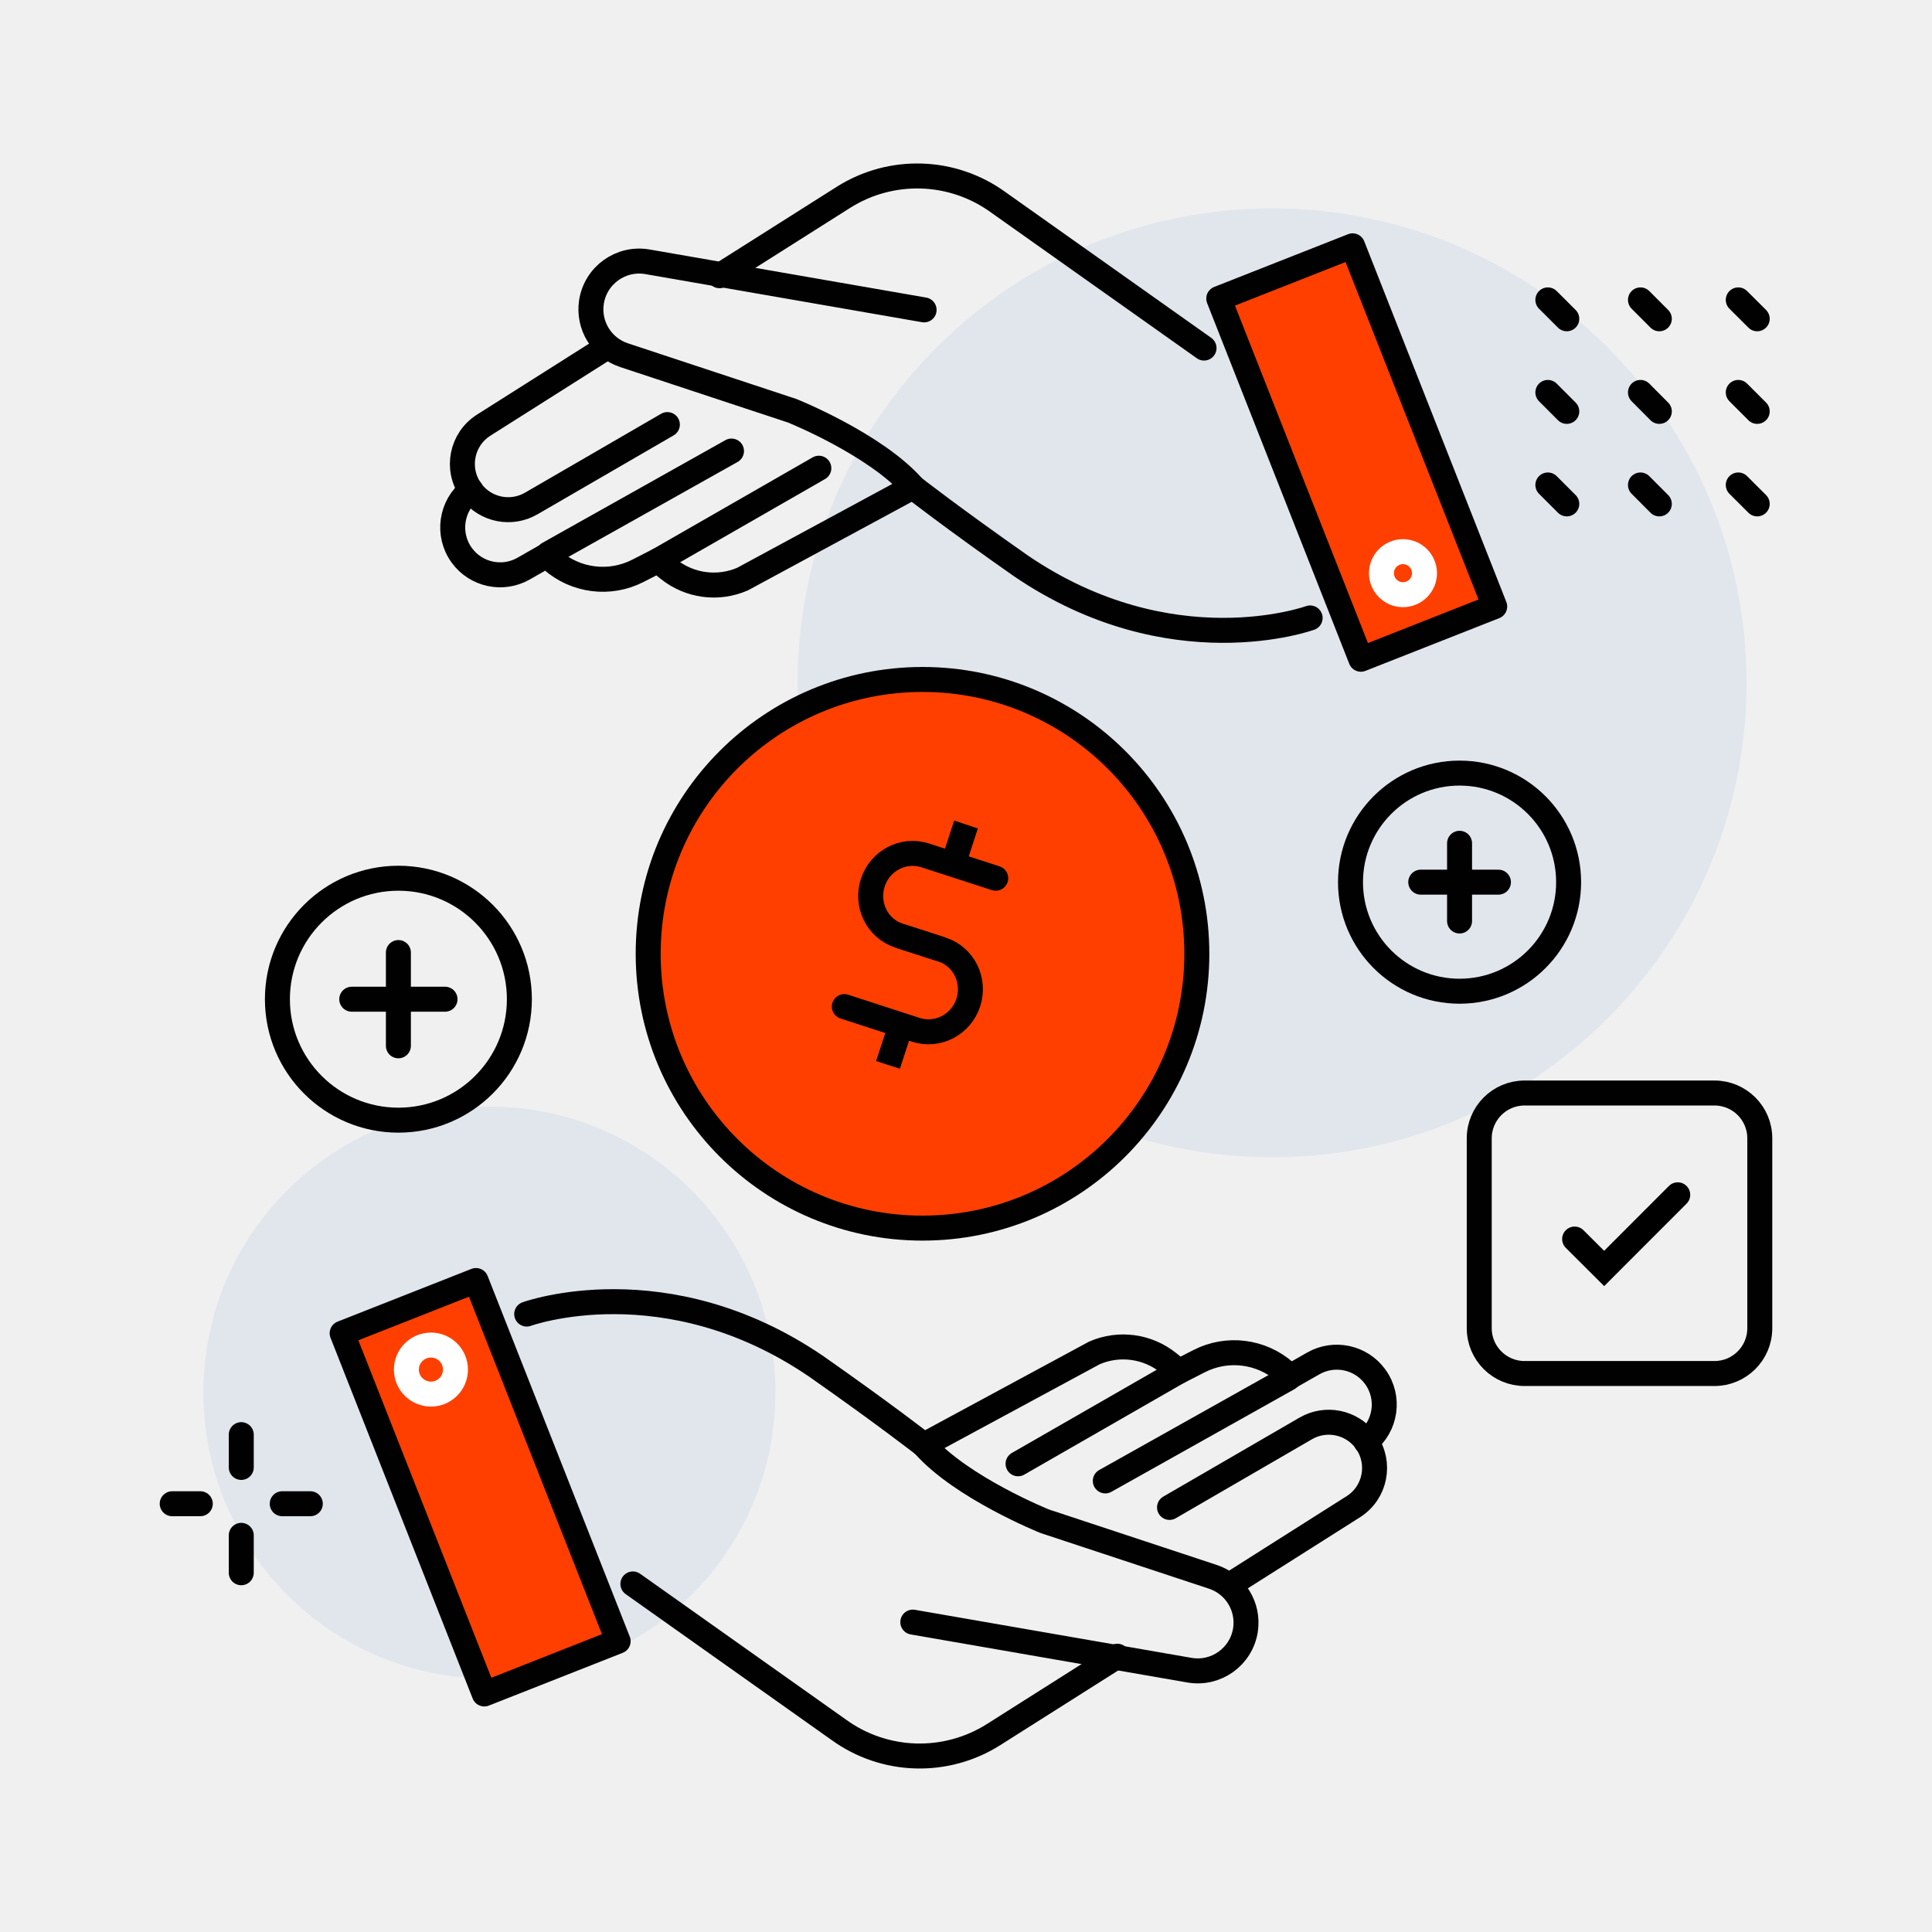
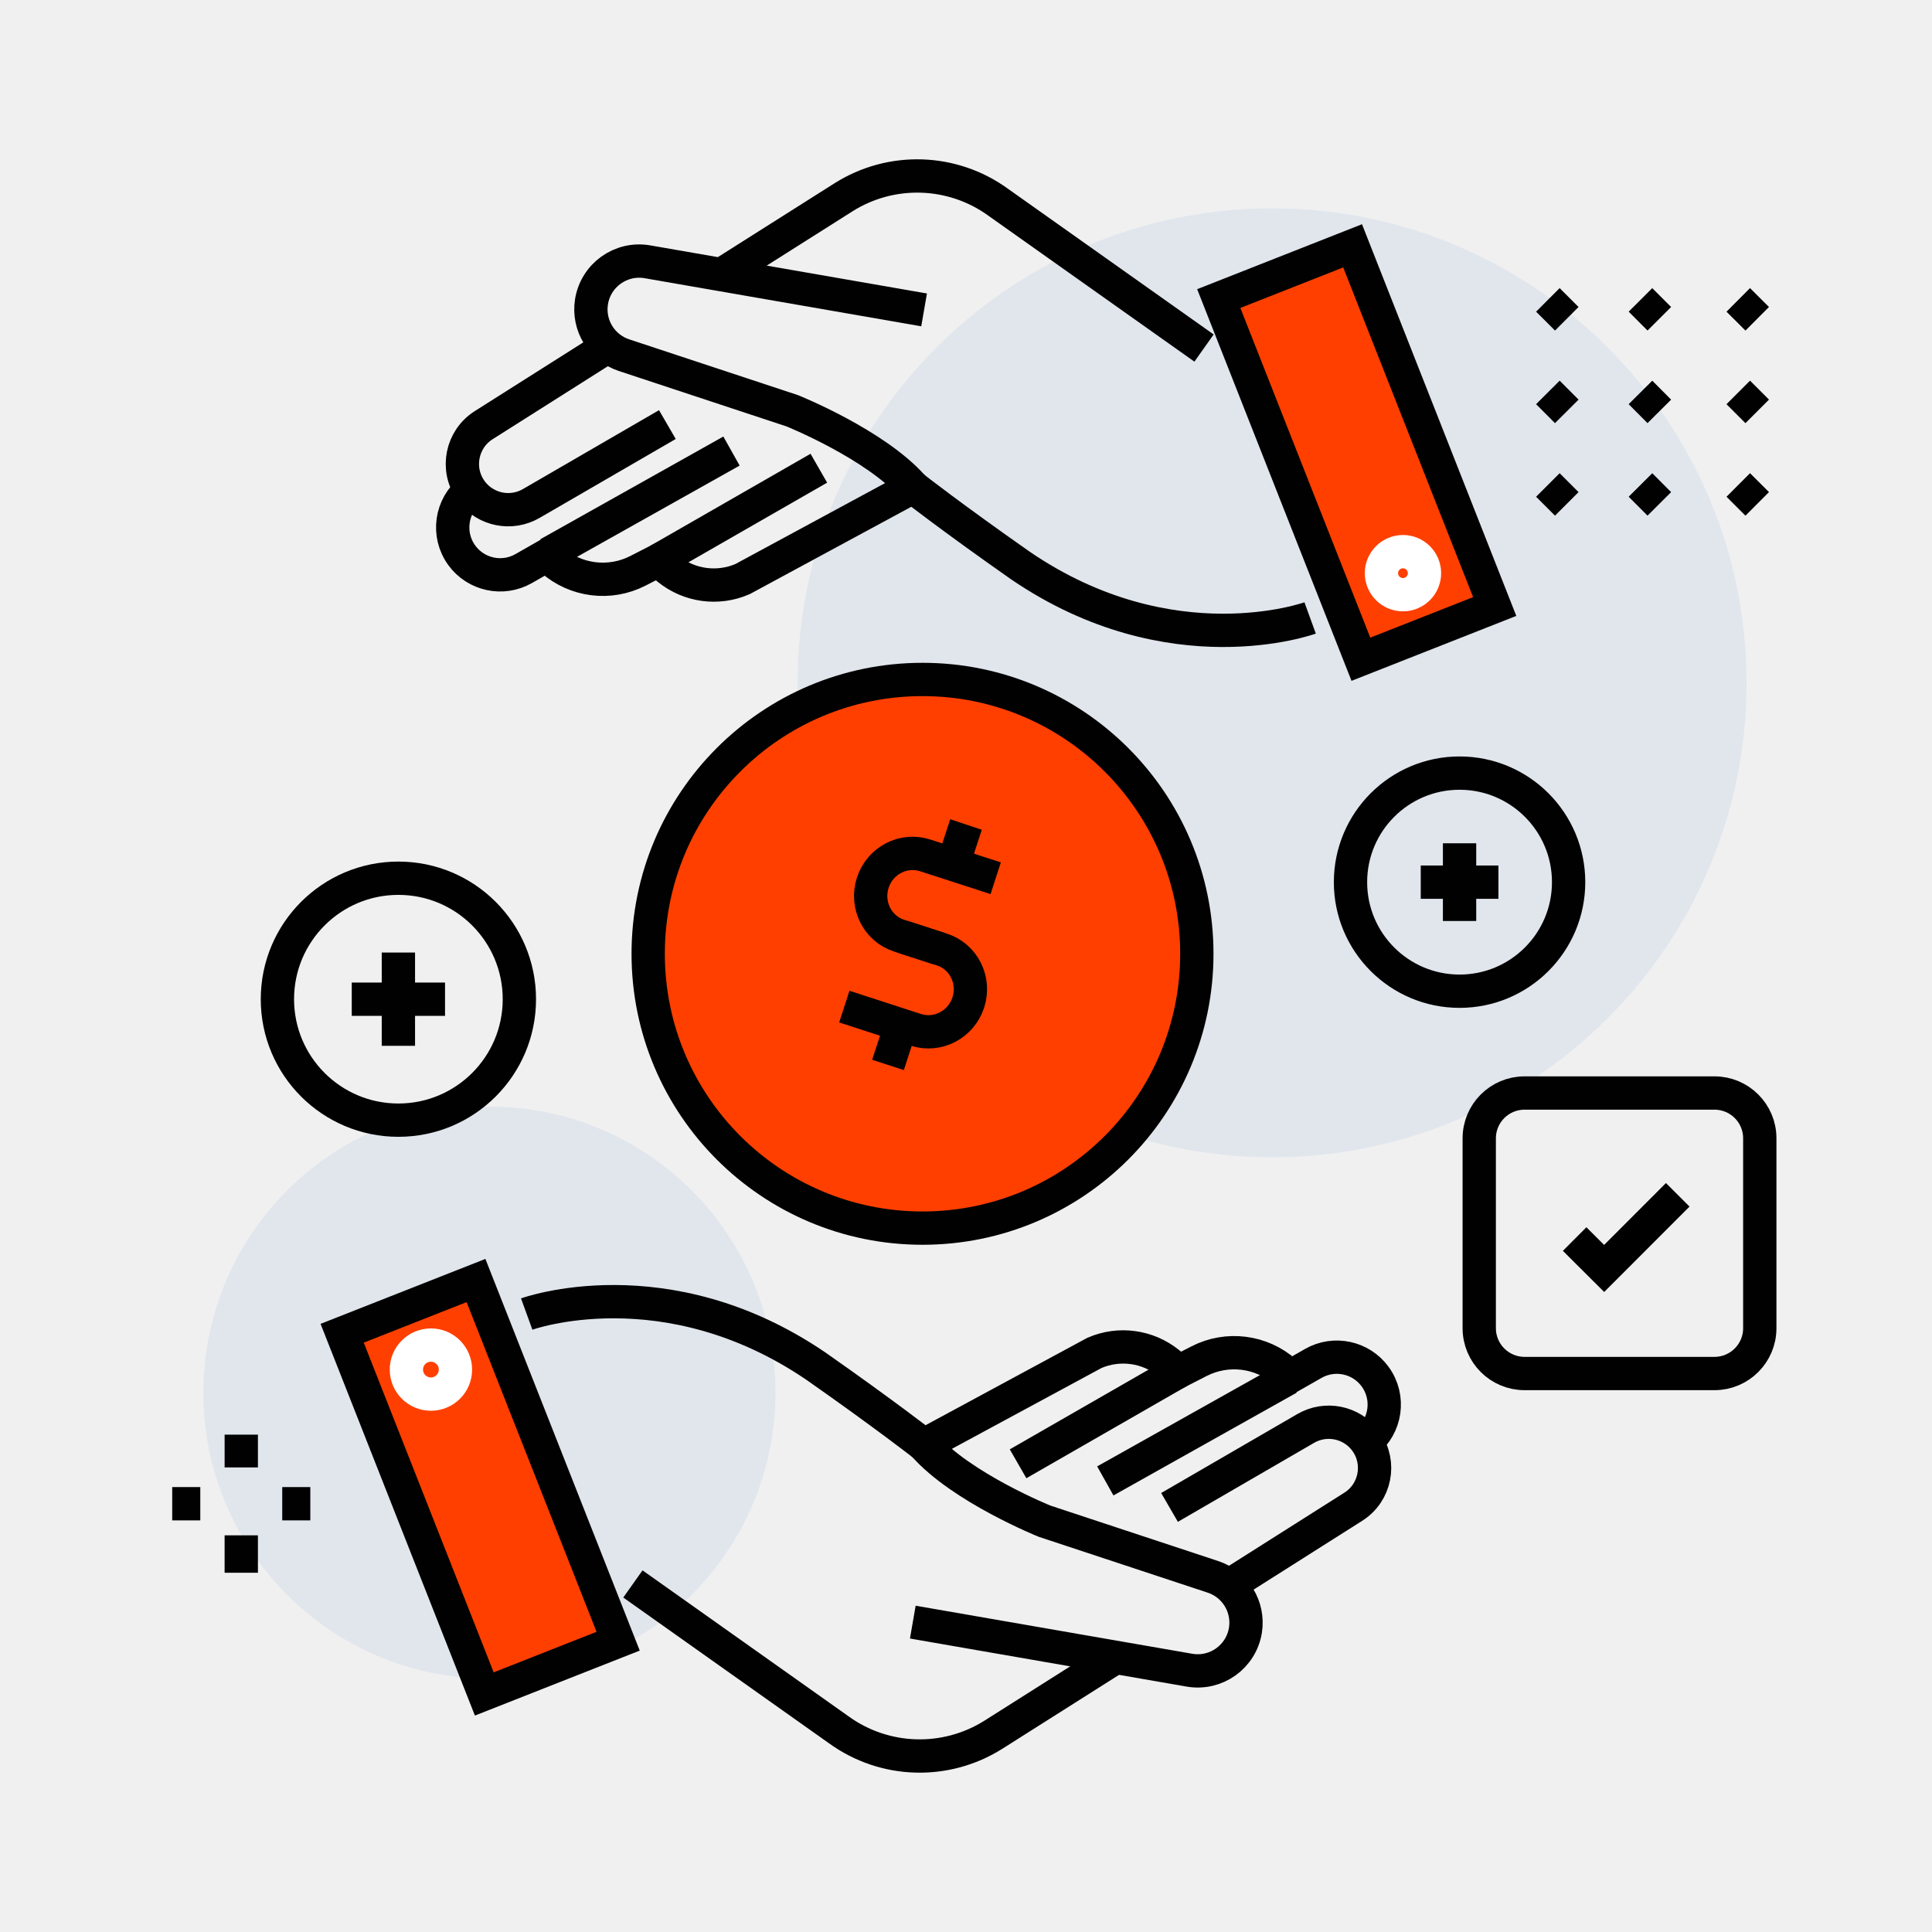
<svg xmlns="http://www.w3.org/2000/svg" width="58" height="58" viewBox="0 0 58 58" fill="none">
  <path d="M38.189 34.743C46.056 34.743 52.433 28.366 52.433 20.499C52.433 12.633 46.056 6.255 38.189 6.255C30.323 6.255 23.945 12.633 23.945 20.499C23.945 28.366 30.323 34.743 38.189 34.743Z" fill="#E1E6ED" />
  <path d="M14.692 50.394C19.434 50.394 23.279 46.55 23.279 41.807C23.279 37.065 19.434 33.221 14.692 33.221C9.95 33.221 6.105 37.065 6.105 41.807C6.105 46.55 9.95 50.394 14.692 50.394Z" fill="#E1E6ED" />
-   <path d="M27.695 36.869C32.243 36.869 35.93 33.181 35.93 28.633C35.93 24.085 32.243 20.398 27.695 20.398C23.146 20.398 19.459 24.085 19.459 28.633C19.459 33.181 23.146 36.869 27.695 36.869Z" fill="#FF3F00" stroke="#010101" stroke-width="0.75" stroke-miterlimit="10" />
-   <path d="M28.188 28.477L26.992 28.089C26.339 27.878 25.986 27.167 26.201 26.501C26.416 25.835 27.121 25.468 27.774 25.679L29.892 26.365" stroke="#010101" stroke-width="0.75" stroke-miterlimit="10" stroke-linecap="round" />
-   <path d="M27.083 28.119L28.279 28.506C28.931 28.717 29.285 29.428 29.07 30.094C28.854 30.76 28.15 31.127 27.497 30.917L25.347 30.219" stroke="#010101" stroke-width="0.75" stroke-miterlimit="10" stroke-linecap="round" />
-   <path d="M28.805 25.35C28.911 25.019 29 24.752 29 24.752C29 24.752 28.911 25.019 28.805 25.35ZM28.805 25.35C28.698 25.681 28.61 25.948 28.61 25.948C28.61 25.948 28.698 25.681 28.805 25.35Z" stroke="#010101" stroke-width="0.75" stroke-miterlimit="10" stroke-linecap="round" />
-   <path d="M26.854 31.37C26.96 31.039 27.049 30.771 27.049 30.771C27.049 30.771 26.96 31.039 26.854 31.37ZM26.854 31.37C26.747 31.7 26.659 31.968 26.659 31.968C26.659 31.968 26.745 31.7 26.854 31.37Z" stroke="#010101" stroke-width="0.75" stroke-miterlimit="10" stroke-linecap="round" />
-   <path d="M39.331 18.551C39.331 18.551 35.164 20.067 30.642 16.983C28.587 15.544 27.405 14.62 27.405 14.62L22.293 17.384C21.552 17.706 20.696 17.59 20.066 17.083L19.751 16.829L19.149 17.137C18.304 17.57 17.28 17.441 16.568 16.813L16.412 16.675L15.721 17.069C15.091 17.43 14.289 17.257 13.863 16.671C13.408 16.045 13.539 15.18 14.135 14.713" stroke="#010101" stroke-width="0.75" stroke-miterlimit="10" stroke-linecap="round" stroke-linejoin="round" />
-   <path d="M21.602 8.278L25.316 5.927C26.75 5.018 28.592 5.075 29.967 6.072L36.146 10.449" stroke="#010101" stroke-width="0.75" stroke-miterlimit="10" stroke-linecap="round" stroke-linejoin="round" />
-   <path d="M20.035 12.746L15.947 15.116C15.347 15.463 14.583 15.311 14.162 14.761C14.151 14.745 14.139 14.729 14.128 14.713C13.682 14.074 13.856 13.186 14.52 12.764L18.229 10.415" stroke="#010101" stroke-width="0.75" stroke-miterlimit="10" stroke-linecap="round" stroke-linejoin="round" />
-   <path d="M27.742 9.303L19.436 7.859C18.637 7.721 17.88 8.265 17.756 9.067C17.649 9.767 18.061 10.44 18.732 10.662L23.784 12.332C23.784 12.332 26.276 13.333 27.407 14.618" stroke="#010101" stroke-width="0.75" stroke-miterlimit="10" stroke-linecap="round" stroke-linejoin="round" />
-   <path d="M16.464 16.625L21.96 13.541" stroke="#010101" stroke-width="0.75" stroke-miterlimit="10" stroke-linecap="round" stroke-linejoin="round" />
-   <path d="M19.752 16.829L24.582 14.056" stroke="#010101" stroke-width="0.75" stroke-miterlimit="10" stroke-linecap="round" stroke-linejoin="round" />
-   <path d="M40.606 7.38L36.588 8.963L40.855 19.791L44.872 18.208L40.606 7.38Z" fill="#FF3F00" stroke="#010101" stroke-width="0.75" stroke-miterlimit="10" stroke-linecap="round" stroke-linejoin="round" />
-   <path d="M42.118 17.853C42.474 17.853 42.764 17.564 42.764 17.207C42.764 16.851 42.474 16.561 42.118 16.561C41.761 16.561 41.472 16.851 41.472 17.207C41.472 17.564 41.761 17.853 42.118 17.853Z" stroke="white" stroke-width="0.75" stroke-miterlimit="10" stroke-linecap="round" stroke-linejoin="round" />
-   <path d="M15.812 39.449C15.812 39.449 19.978 37.934 24.5 41.017C26.555 42.456 27.738 43.38 27.738 43.38L32.854 40.616C33.594 40.294 34.451 40.41 35.081 40.917L35.396 41.171L35.998 40.863C36.843 40.43 37.867 40.559 38.579 41.187L38.735 41.325L39.426 40.931C40.056 40.571 40.858 40.743 41.284 41.33C41.739 41.955 41.608 42.82 41.012 43.287" stroke="#010101" stroke-width="0.75" stroke-miterlimit="10" stroke-linecap="round" stroke-linejoin="round" />
-   <path d="M33.543 49.721L29.829 52.073C28.395 52.981 26.553 52.925 25.178 51.928L19 47.551" stroke="#010101" stroke-width="0.75" stroke-miterlimit="10" stroke-linecap="round" stroke-linejoin="round" />
-   <path d="M35.11 45.254L39.2 42.882C39.8 42.535 40.564 42.687 40.985 43.237C40.996 43.253 41.008 43.269 41.019 43.285C41.465 43.924 41.291 44.812 40.627 45.233L36.918 47.583" stroke="#010101" stroke-width="0.75" stroke-miterlimit="10" stroke-linecap="round" stroke-linejoin="round" />
-   <path d="M27.403 48.697L35.709 50.14C36.508 50.278 37.265 49.735 37.39 48.933C37.496 48.233 37.084 47.56 36.413 47.338L31.361 45.668C31.361 45.668 28.869 44.666 27.738 43.382" stroke="#010101" stroke-width="0.75" stroke-miterlimit="10" stroke-linecap="round" stroke-linejoin="round" />
-   <path d="M38.681 41.374L33.182 44.458" stroke="#010101" stroke-width="0.75" stroke-miterlimit="10" stroke-linecap="round" stroke-linejoin="round" />
-   <path d="M35.391 41.171L30.563 43.944" stroke="#010101" stroke-width="0.75" stroke-miterlimit="10" stroke-linecap="round" stroke-linejoin="round" />
-   <path d="M14.539 50.854L18.557 49.27L14.29 38.442L10.272 40.025L14.539 50.854Z" fill="#FF3F00" stroke="#010101" stroke-width="0.75" stroke-miterlimit="10" stroke-linecap="round" stroke-linejoin="round" />
-   <path d="M12.937 41.852C13.343 41.852 13.673 41.523 13.673 41.116C13.673 40.709 13.343 40.38 12.937 40.38C12.53 40.38 12.2 40.709 12.2 41.116C12.2 41.523 12.53 41.852 12.937 41.852Z" stroke="white" stroke-width="0.75" stroke-miterlimit="10" stroke-linecap="round" stroke-linejoin="round" />
-   <path d="M51.47 32.813H45.768C45.018 32.813 44.408 33.422 44.408 34.172V39.875C44.408 40.625 45.018 41.234 45.768 41.234H51.47C52.22 41.234 52.83 40.625 52.83 39.875V34.172C52.83 33.42 52.22 32.813 51.47 32.813Z" stroke="#010101" stroke-width="0.75" stroke-miterlimit="10" stroke-linecap="round" />
-   <path d="M47.272 37.197L48.158 38.08L50.367 35.869" stroke="black" stroke-width="0.75" stroke-miterlimit="10" stroke-linecap="round" />
-   <path d="M11.96 33.628C13.966 33.628 15.592 32.002 15.592 29.997C15.592 27.991 13.966 26.365 11.96 26.365C9.954 26.365 8.328 27.991 8.328 29.997C8.328 32.002 9.954 33.628 11.96 33.628Z" stroke="#010101" stroke-width="0.75" stroke-miterlimit="10" />
-   <path d="M11.96 28.596V31.396" stroke="#010101" stroke-width="0.75" stroke-miterlimit="10" stroke-linecap="round" />
-   <path d="M13.36 29.997H10.56" stroke="#010101" stroke-width="0.75" stroke-miterlimit="10" stroke-linecap="round" />
-   <path d="M43.817 29.757C45.625 29.757 47.091 28.291 47.091 26.483C47.091 24.675 45.625 23.209 43.817 23.209C42.009 23.209 40.543 24.675 40.543 26.483C40.543 28.291 42.009 29.757 43.817 29.757Z" stroke="#010101" stroke-width="0.75" stroke-miterlimit="10" />
-   <path d="M43.817 25.316V27.649" stroke="#010101" stroke-width="0.75" stroke-miterlimit="10" stroke-linecap="round" />
-   <path d="M44.984 26.483H42.652" stroke="#010101" stroke-width="0.75" stroke-miterlimit="10" stroke-linecap="round" />
-   <path d="M7.243 44.053V43.069" stroke="#010101" stroke-width="0.75" stroke-miterlimit="10" stroke-linecap="round" />
-   <path d="M5.17 45.143H6.013" stroke="#010101" stroke-width="0.75" stroke-miterlimit="10" stroke-linecap="round" />
-   <path d="M8.473 45.143H9.316" stroke="#010101" stroke-width="0.75" stroke-miterlimit="10" stroke-linecap="round" />
-   <path d="M7.243 47.215V46.092" stroke="#010101" stroke-width="0.75" stroke-miterlimit="10" stroke-linecap="round" />
-   <path d="M47.036 15.127L46.468 14.559" stroke="#010101" stroke-width="0.75" stroke-miterlimit="10" stroke-linecap="round" />
-   <path d="M47.036 12.35L46.468 11.781" stroke="#010101" stroke-width="0.75" stroke-miterlimit="10" stroke-linecap="round" />
-   <path d="M47.036 9.57L46.468 9.003" stroke="#010101" stroke-width="0.75" stroke-miterlimit="10" stroke-linecap="round" />
-   <path d="M49.814 15.127L49.248 14.559" stroke="#010101" stroke-width="0.75" stroke-miterlimit="10" stroke-linecap="round" />
-   <path d="M49.814 12.35L49.248 11.781" stroke="#010101" stroke-width="0.75" stroke-miterlimit="10" stroke-linecap="round" />
-   <path d="M49.814 9.57L49.248 9.003" stroke="#010101" stroke-width="0.75" stroke-miterlimit="10" stroke-linecap="round" />
-   <path d="M52.753 15.127L52.184 14.559" stroke="#010101" stroke-width="0.75" stroke-miterlimit="10" stroke-linecap="round" />
-   <path d="M52.753 12.35L52.184 11.781" stroke="#010101" stroke-width="0.75" stroke-miterlimit="10" stroke-linecap="round" />
-   <path d="M52.753 9.57L52.184 9.003" stroke="#010101" stroke-width="0.75" stroke-miterlimit="10" stroke-linecap="round" />
+   <path d="M27.695 36.869C32.243 36.869 35.93 33.181 35.93 28.633C35.93 24.085 32.243 20.398 27.695 20.398C23.146 20.398 19.459 24.085 19.459 28.633C19.459 33.181 23.146 36.869 27.695 36.869Z" fill="#FF3F00" stroke="#010101" strokeWidth="0.75" strokeMiterlimit="10" />
+   <path d="M28.188 28.477L26.992 28.089C26.339 27.878 25.986 27.167 26.201 26.501C26.416 25.835 27.121 25.468 27.774 25.679L29.892 26.365" stroke="#010101" strokeWidth="0.75" strokeMiterlimit="10" strokeLinecap="round" />
+   <path d="M27.083 28.119L28.279 28.506C28.931 28.717 29.285 29.428 29.07 30.094C28.854 30.76 28.15 31.127 27.497 30.917L25.347 30.219" stroke="#010101" strokeWidth="0.75" strokeMiterlimit="10" strokeLinecap="round" />
+   <path d="M28.805 25.35C28.911 25.019 29 24.752 29 24.752C29 24.752 28.911 25.019 28.805 25.35ZM28.805 25.35C28.698 25.681 28.61 25.948 28.61 25.948C28.61 25.948 28.698 25.681 28.805 25.35Z" stroke="#010101" strokeWidth="0.75" strokeMiterlimit="10" strokeLinecap="round" />
+   <path d="M26.854 31.37C26.96 31.039 27.049 30.771 27.049 30.771C27.049 30.771 26.96 31.039 26.854 31.37ZM26.854 31.37C26.747 31.7 26.659 31.968 26.659 31.968C26.659 31.968 26.745 31.7 26.854 31.37Z" stroke="#010101" strokeWidth="0.75" strokeMiterlimit="10" strokeLinecap="round" />
+   <path d="M39.331 18.551C39.331 18.551 35.164 20.067 30.642 16.983C28.587 15.544 27.405 14.62 27.405 14.62L22.293 17.384C21.552 17.706 20.696 17.59 20.066 17.083L19.751 16.829L19.149 17.137C18.304 17.57 17.28 17.441 16.568 16.813L16.412 16.675L15.721 17.069C15.091 17.43 14.289 17.257 13.863 16.671C13.408 16.045 13.539 15.18 14.135 14.713" stroke="#010101" strokeWidth="0.75" strokeMiterlimit="10" strokeLinecap="round" strokeLinejoin="round" />
+   <path d="M21.602 8.278L25.316 5.927C26.75 5.018 28.592 5.075 29.967 6.072L36.146 10.449" stroke="#010101" strokeWidth="0.75" strokeMiterlimit="10" strokeLinecap="round" strokeLinejoin="round" />
+   <path d="M20.035 12.746L15.947 15.116C15.347 15.463 14.583 15.311 14.162 14.761C14.151 14.745 14.139 14.729 14.128 14.713C13.682 14.074 13.856 13.186 14.52 12.764L18.229 10.415" stroke="#010101" strokeWidth="0.75" strokeMiterlimit="10" strokeLinecap="round" strokeLinejoin="round" />
+   <path d="M27.742 9.303L19.436 7.859C18.637 7.721 17.88 8.265 17.756 9.067C17.649 9.767 18.061 10.44 18.732 10.662L23.784 12.332C23.784 12.332 26.276 13.333 27.407 14.618" stroke="#010101" strokeWidth="0.75" strokeMiterlimit="10" strokeLinecap="round" strokeLinejoin="round" />
+   <path d="M16.464 16.625L21.96 13.541" stroke="#010101" strokeWidth="0.75" strokeMiterlimit="10" strokeLinecap="round" strokeLinejoin="round" />
+   <path d="M19.752 16.829L24.582 14.056" stroke="#010101" strokeWidth="0.75" strokeMiterlimit="10" strokeLinecap="round" strokeLinejoin="round" />
+   <path d="M40.606 7.38L36.588 8.963L40.855 19.791L44.872 18.208L40.606 7.38Z" fill="#FF3F00" stroke="#010101" strokeWidth="0.75" strokeMiterlimit="10" strokeLinecap="round" strokeLinejoin="round" />
+   <path d="M42.118 17.853C42.474 17.853 42.764 17.564 42.764 17.207C42.764 16.851 42.474 16.561 42.118 16.561C41.761 16.561 41.472 16.851 41.472 17.207C41.472 17.564 41.761 17.853 42.118 17.853Z" stroke="white" strokeWidth="0.75" strokeMiterlimit="10" strokeLinecap="round" strokeLinejoin="round" />
+   <path d="M15.812 39.449C15.812 39.449 19.978 37.934 24.5 41.017C26.555 42.456 27.738 43.38 27.738 43.38L32.854 40.616C33.594 40.294 34.451 40.41 35.081 40.917L35.396 41.171L35.998 40.863C36.843 40.43 37.867 40.559 38.579 41.187L38.735 41.325L39.426 40.931C40.056 40.571 40.858 40.743 41.284 41.33C41.739 41.955 41.608 42.82 41.012 43.287" stroke="#010101" strokeWidth="0.75" strokeMiterlimit="10" strokeLinecap="round" strokeLinejoin="round" />
+   <path d="M33.543 49.721L29.829 52.073C28.395 52.981 26.553 52.925 25.178 51.928L19 47.551" stroke="#010101" strokeWidth="0.75" strokeMiterlimit="10" strokeLinecap="round" strokeLinejoin="round" />
+   <path d="M35.11 45.254L39.2 42.882C39.8 42.535 40.564 42.687 40.985 43.237C40.996 43.253 41.008 43.269 41.019 43.285C41.465 43.924 41.291 44.812 40.627 45.233L36.918 47.583" stroke="#010101" strokeWidth="0.75" strokeMiterlimit="10" strokeLinecap="round" strokeLinejoin="round" />
+   <path d="M27.403 48.697L35.709 50.14C36.508 50.278 37.265 49.735 37.39 48.933C37.496 48.233 37.084 47.56 36.413 47.338L31.361 45.668C31.361 45.668 28.869 44.666 27.738 43.382" stroke="#010101" strokeWidth="0.75" strokeMiterlimit="10" strokeLinecap="round" strokeLinejoin="round" />
+   <path d="M38.681 41.374L33.182 44.458" stroke="#010101" strokeWidth="0.75" strokeMiterlimit="10" strokeLinecap="round" strokeLinejoin="round" />
+   <path d="M35.391 41.171L30.563 43.944" stroke="#010101" strokeWidth="0.75" strokeMiterlimit="10" strokeLinecap="round" strokeLinejoin="round" />
+   <path d="M14.539 50.854L18.557 49.27L14.29 38.442L10.272 40.025L14.539 50.854Z" fill="#FF3F00" stroke="#010101" strokeWidth="0.75" strokeMiterlimit="10" strokeLinecap="round" strokeLinejoin="round" />
+   <path d="M12.937 41.852C13.343 41.852 13.673 41.523 13.673 41.116C13.673 40.709 13.343 40.38 12.937 40.38C12.53 40.38 12.2 40.709 12.2 41.116C12.2 41.523 12.53 41.852 12.937 41.852Z" stroke="white" strokeWidth="0.75" strokeMiterlimit="10" strokeLinecap="round" strokeLinejoin="round" />
+   <path d="M51.47 32.813H45.768C45.018 32.813 44.408 33.422 44.408 34.172V39.875C44.408 40.625 45.018 41.234 45.768 41.234H51.47C52.22 41.234 52.83 40.625 52.83 39.875V34.172C52.83 33.42 52.22 32.813 51.47 32.813Z" stroke="#010101" strokeWidth="0.75" strokeMiterlimit="10" strokeLinecap="round" />
+   <path d="M47.272 37.197L48.158 38.08L50.367 35.869" stroke="black" strokeWidth="0.75" strokeMiterlimit="10" strokeLinecap="round" />
+   <path d="M11.96 33.628C13.966 33.628 15.592 32.002 15.592 29.997C15.592 27.991 13.966 26.365 11.96 26.365C9.954 26.365 8.328 27.991 8.328 29.997C8.328 32.002 9.954 33.628 11.96 33.628Z" stroke="#010101" strokeWidth="0.75" strokeMiterlimit="10" />
+   <path d="M11.96 28.596V31.396" stroke="#010101" strokeWidth="0.75" strokeMiterlimit="10" strokeLinecap="round" />
+   <path d="M13.36 29.997H10.56" stroke="#010101" strokeWidth="0.75" strokeMiterlimit="10" strokeLinecap="round" />
+   <path d="M43.817 29.757C45.625 29.757 47.091 28.291 47.091 26.483C47.091 24.675 45.625 23.209 43.817 23.209C42.009 23.209 40.543 24.675 40.543 26.483C40.543 28.291 42.009 29.757 43.817 29.757Z" stroke="#010101" strokeWidth="0.75" strokeMiterlimit="10" />
+   <path d="M43.817 25.316V27.649" stroke="#010101" strokeWidth="0.75" strokeMiterlimit="10" strokeLinecap="round" />
+   <path d="M44.984 26.483H42.652" stroke="#010101" strokeWidth="0.75" strokeMiterlimit="10" strokeLinecap="round" />
+   <path d="M7.243 44.053V43.069" stroke="#010101" strokeWidth="0.75" strokeMiterlimit="10" strokeLinecap="round" />
+   <path d="M5.17 45.143H6.013" stroke="#010101" strokeWidth="0.75" strokeMiterlimit="10" strokeLinecap="round" />
+   <path d="M8.473 45.143H9.316" stroke="#010101" strokeWidth="0.75" strokeMiterlimit="10" strokeLinecap="round" />
+   <path d="M7.243 47.215V46.092" stroke="#010101" strokeWidth="0.75" strokeMiterlimit="10" strokeLinecap="round" />
+   <path d="M47.036 15.127L46.468 14.559" stroke="#010101" strokeWidth="0.75" strokeMiterlimit="10" strokeLinecap="round" />
+   <path d="M47.036 12.35L46.468 11.781" stroke="#010101" strokeWidth="0.75" strokeMiterlimit="10" strokeLinecap="round" />
+   <path d="M47.036 9.57L46.468 9.003" stroke="#010101" strokeWidth="0.75" strokeMiterlimit="10" strokeLinecap="round" />
+   <path d="M49.814 15.127L49.248 14.559" stroke="#010101" strokeWidth="0.75" strokeMiterlimit="10" strokeLinecap="round" />
+   <path d="M49.814 12.35L49.248 11.781" stroke="#010101" strokeWidth="0.75" strokeMiterlimit="10" strokeLinecap="round" />
+   <path d="M49.814 9.57L49.248 9.003" stroke="#010101" strokeWidth="0.75" strokeMiterlimit="10" strokeLinecap="round" />
+   <path d="M52.753 15.127L52.184 14.559" stroke="#010101" strokeWidth="0.75" strokeMiterlimit="10" strokeLinecap="round" />
+   <path d="M52.753 12.35L52.184 11.781" stroke="#010101" strokeWidth="0.75" strokeMiterlimit="10" strokeLinecap="round" />
+   <path d="M52.753 9.57L52.184 9.003" stroke="#010101" strokeWidth="0.75" strokeMiterlimit="10" strokeLinecap="round" />
</svg>
